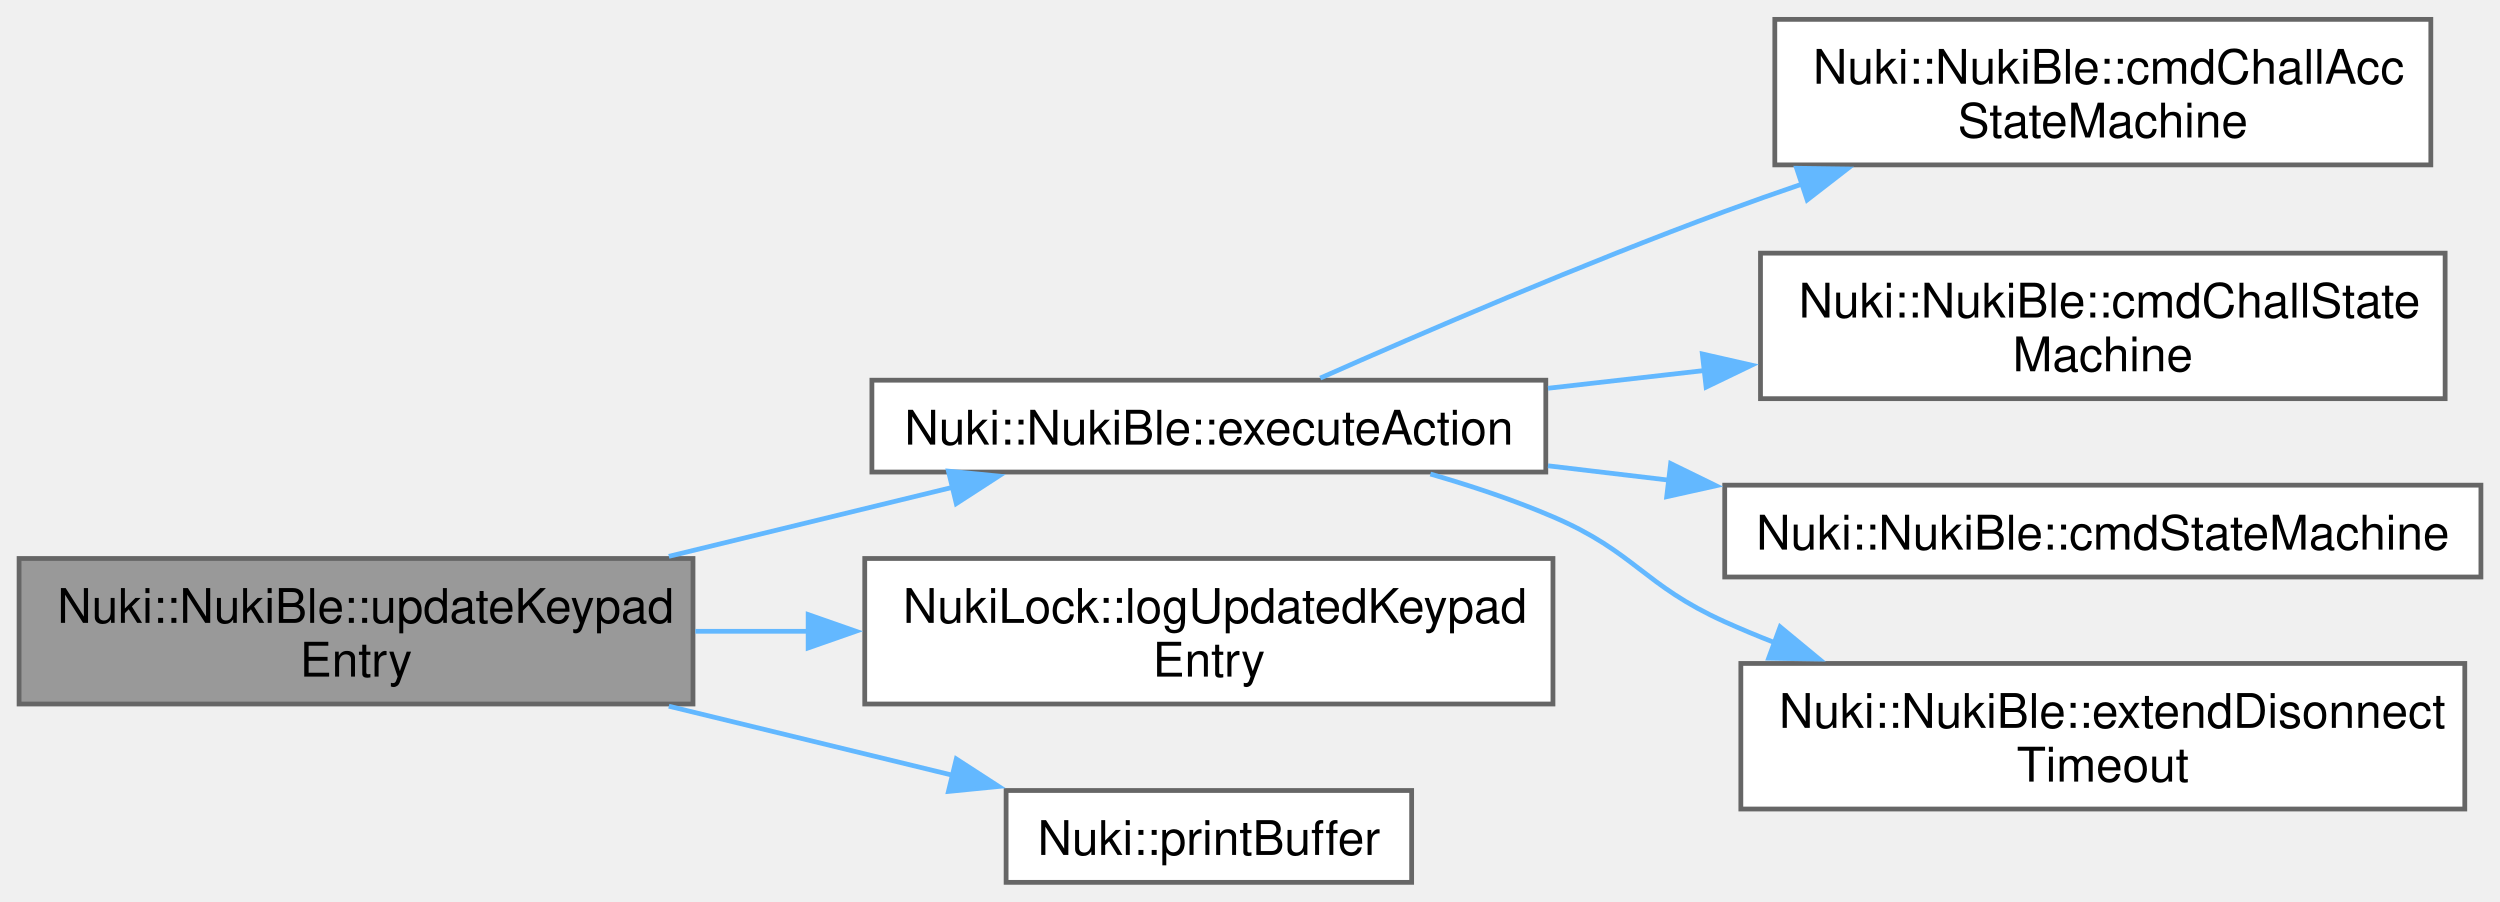
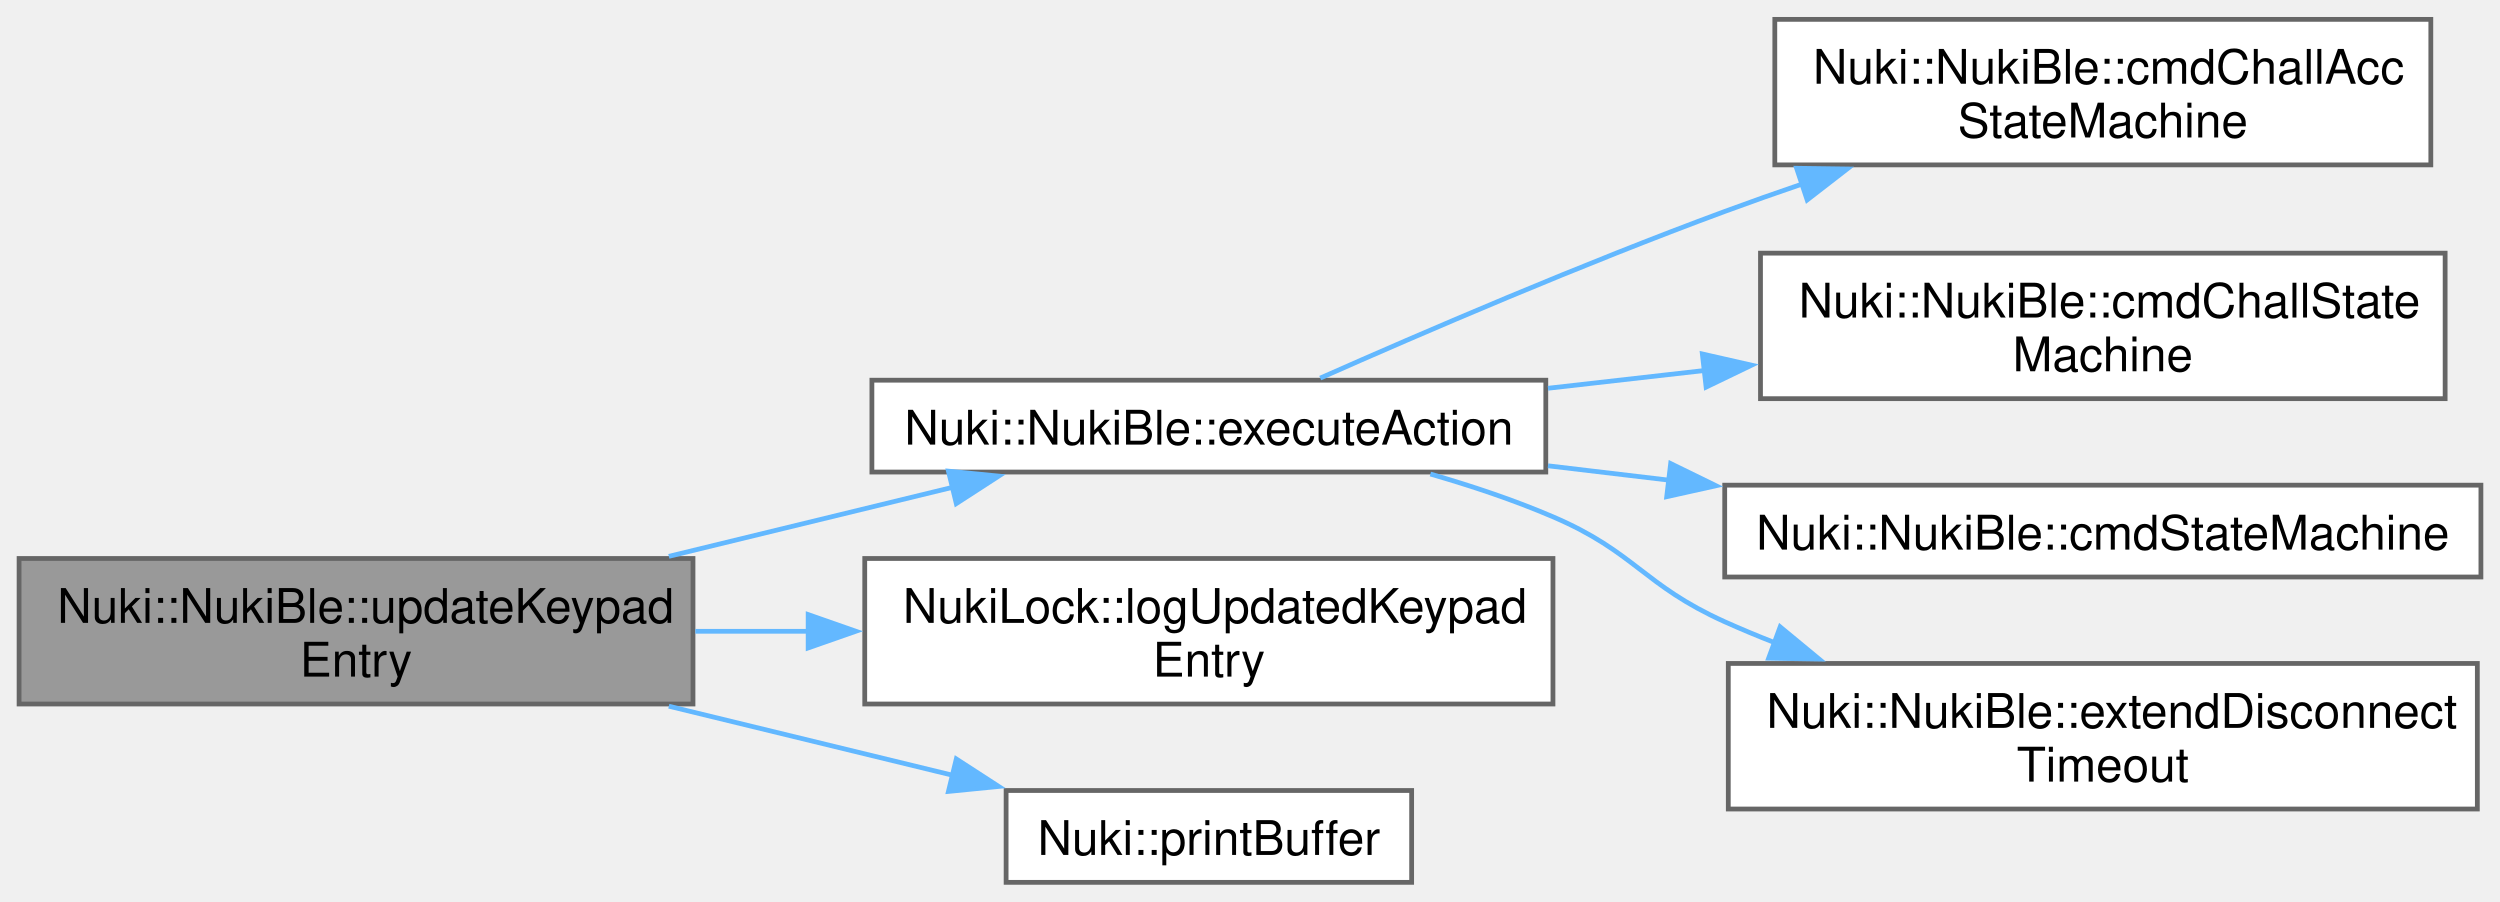
<svg xmlns="http://www.w3.org/2000/svg" xmlns:xlink="http://www.w3.org/1999/xlink" width="524pt" height="189pt" viewBox="0.00 0.00 524.00 188.88">
  <g id="graph0" class="graph" transform="scale(1 1) rotate(0) translate(4 184.88)">
    <g id="Node000001" class="node">
      <g id="a_Node000001">
        <a xlink:title="Send an updated keypad entry to the lock via BLE.">
          <polygon fill="#999999" stroke="#666666" points="141.25,-67.88 0,-67.88 0,-37.38 141.25,-37.38 141.25,-67.88" />
          <text text-anchor="start" x="8" y="-54.38" font-family="Helvetica,sans-Serif" font-size="10.00">Nuki::NukiBle::updateKeypad</text>
          <text text-anchor="middle" x="70.62" y="-43.12" font-family="Helvetica,sans-Serif" font-size="10.00">Entry</text>
        </a>
      </g>
    </g>
    <g id="Node000002" class="node">
      <g id="a_Node000002">
        <a xlink:href="class_nuki_1_1_nuki_ble.html#af1f1e299e8d97e053bba80e92ba285d6" target="_top" xlink:title=" ">
          <polygon fill="white" stroke="#666666" points="320,-105.25 178.75,-105.25 178.75,-86 320,-86 320,-105.25" />
          <text text-anchor="middle" x="249.38" y="-91.75" font-family="Helvetica,sans-Serif" font-size="10.00">Nuki::NukiBle::executeAction</text>
        </a>
      </g>
    </g>
    <g id="edge1_Node000001_Node000002" class="edge">
      <g id="a_edge1_Node000001_Node000002">
        <a xlink:title=" ">
          <path fill="none" stroke="#63b8ff" d="M136.19,-68.33C155.8,-73.1 177.1,-78.28 195.82,-82.84" />
          <polygon fill="#63b8ff" stroke="#63b8ff" points="194.79,-86.19 205.33,-85.15 196.44,-79.39 194.79,-86.19" />
        </a>
      </g>
    </g>
    <g id="Node000007" class="node">
      <g id="a_Node000007">
        <a xlink:href="namespace_nuki_lock.html#af2b794f25294d2c5505a91d16687d512" target="_top" xlink:title=" ">
          <polygon fill="white" stroke="#666666" points="321.5,-67.88 177.25,-67.88 177.25,-37.38 321.5,-37.38 321.5,-67.88" />
          <text text-anchor="start" x="185.25" y="-54.38" font-family="Helvetica,sans-Serif" font-size="10.00">NukiLock::logUpdatedKeypad</text>
          <text text-anchor="middle" x="249.38" y="-43.12" font-family="Helvetica,sans-Serif" font-size="10.00">Entry</text>
        </a>
      </g>
    </g>
    <g id="edge6_Node000001_Node000007" class="edge">
      <g id="a_edge6_Node000001_Node000007">
        <a xlink:title=" ">
          <path fill="none" stroke="#63b8ff" d="M141.74,-52.62C149.6,-52.62 157.66,-52.62 165.66,-52.62" />
          <polygon fill="#63b8ff" stroke="#63b8ff" points="165.39,-56.13 175.39,-52.63 165.39,-49.13 165.39,-56.13" />
        </a>
      </g>
    </g>
    <g id="Node000008" class="node">
      <g id="a_Node000008">
        <a xlink:href="namespace_nuki.html#a280e19d4682ca4b35d3fe64001da816a" target="_top" xlink:title=" ">
          <polygon fill="white" stroke="#666666" points="291.88,-19.25 206.88,-19.25 206.88,0 291.88,0 291.88,-19.25" />
          <text text-anchor="middle" x="249.38" y="-5.75" font-family="Helvetica,sans-Serif" font-size="10.00">Nuki::printBuffer</text>
        </a>
      </g>
    </g>
    <g id="edge7_Node000001_Node000008" class="edge">
      <g id="a_edge7_Node000001_Node000008">
        <a xlink:title=" ">
          <path fill="none" stroke="#63b8ff" d="M136.19,-36.92C155.8,-32.15 177.1,-26.97 195.82,-22.41" />
          <polygon fill="#63b8ff" stroke="#63b8ff" points="196.44,-25.86 205.33,-20.1 194.79,-19.06 196.44,-25.86" />
        </a>
      </g>
    </g>
    <g id="Node000003" class="node">
      <g id="a_Node000003">
        <a xlink:href="class_nuki_1_1_nuki_ble.html#ada0f3beebd95d35c122e25dd3f9eb886" target="_top" xlink:title=" ">
          <polygon fill="white" stroke="#666666" points="505.5,-180.88 368,-180.88 368,-150.38 505.5,-150.38 505.5,-180.88" />
          <text text-anchor="start" x="376" y="-167.38" font-family="Helvetica,sans-Serif" font-size="10.00">Nuki::NukiBle::cmdChallAcc</text>
          <text text-anchor="middle" x="436.75" y="-156.12" font-family="Helvetica,sans-Serif" font-size="10.00">StateMachine</text>
        </a>
      </g>
    </g>
    <g id="edge2_Node000002_Node000003" class="edge">
      <g id="a_edge2_Node000002_Node000003">
        <a xlink:title=" ">
          <path fill="none" stroke="#63b8ff" d="M272.72,-105.69C294.23,-115.22 327.79,-129.66 357.5,-140.62 362.8,-142.58 368.33,-144.53 373.9,-146.43" />
          <polygon fill="#63b8ff" stroke="#63b8ff" points="372.57,-149.67 383.16,-149.52 374.78,-143.03 372.57,-149.67" />
        </a>
      </g>
    </g>
    <g id="Node000004" class="node">
      <g id="a_Node000004">
        <a xlink:href="class_nuki_1_1_nuki_ble.html#a59169a9f492793762e3c6ba39b611b07" target="_top" xlink:title=" ">
          <polygon fill="white" stroke="#666666" points="508.5,-131.88 365,-131.88 365,-101.38 508.5,-101.38 508.5,-131.88" />
          <text text-anchor="start" x="373" y="-118.38" font-family="Helvetica,sans-Serif" font-size="10.00">Nuki::NukiBle::cmdChallState</text>
          <text text-anchor="middle" x="436.75" y="-107.12" font-family="Helvetica,sans-Serif" font-size="10.00">Machine</text>
        </a>
      </g>
    </g>
    <g id="edge3_Node000002_Node000004" class="edge">
      <g id="a_edge3_Node000002_Node000004">
        <a xlink:title=" ">
          <path fill="none" stroke="#63b8ff" d="M320.46,-103.56C331.19,-104.78 342.35,-106.04 353.31,-107.29" />
          <polygon fill="#63b8ff" stroke="#63b8ff" points="352.81,-110.75 363.14,-108.4 353.6,-103.8 352.81,-110.75" />
        </a>
      </g>
    </g>
    <g id="Node000005" class="node">
      <g id="a_Node000005">
        <a xlink:href="class_nuki_1_1_nuki_ble.html#ad135bb1455665decfddff67772c1d411" target="_top" xlink:title=" ">
          <polygon fill="white" stroke="#666666" points="516,-83.25 357.5,-83.25 357.5,-64 516,-64 516,-83.25" />
          <text text-anchor="middle" x="436.75" y="-69.75" font-family="Helvetica,sans-Serif" font-size="10.00">Nuki::NukiBle::cmdStateMachine</text>
        </a>
      </g>
    </g>
    <g id="edge4_Node000002_Node000005" class="edge">
      <g id="a_edge4_Node000002_Node000005">
        <a xlink:title=" ">
          <path fill="none" stroke="#63b8ff" d="M320.46,-87.31C328.8,-86.32 337.4,-85.3 345.97,-84.28" />
          <polygon fill="#63b8ff" stroke="#63b8ff" points="346.17,-87.78 355.68,-83.13 345.34,-80.83 346.17,-87.78" />
        </a>
      </g>
    </g>
    <g id="Node000006" class="node">
      <g id="a_Node000006">
-         <a xlink:href="class_nuki_1_1_nuki_ble.html#aed01f10d1ffa769f0f6fadc0d06d328e" target="_top" xlink:title=" ">
-           <polygon fill="white" stroke="#666666" points="512.62,-45.88 360.88,-45.88 360.88,-15.37 512.62,-15.37 512.62,-45.88" />
-           <text text-anchor="start" x="368.88" y="-32.38" font-family="Helvetica,sans-Serif" font-size="10.00">Nuki::NukiBle::extendDisonnect</text>
+         <a xlink:href="class_nuki_1_1_nuki_ble.html#a6e8fca90c04249660dce6cb993eb4495" target="_top" xlink:title=" ">
+           <polygon fill="white" stroke="#666666" points="515.25,-45.88 358.25,-45.88 358.25,-15.37 515.25,-15.37 515.25,-45.88" />
+           <text text-anchor="start" x="366.25" y="-32.38" font-family="Helvetica,sans-Serif" font-size="10.00">Nuki::NukiBle::extendDisconnect</text>
          <text text-anchor="middle" x="436.75" y="-21.12" font-family="Helvetica,sans-Serif" font-size="10.00">Timeout</text>
        </a>
      </g>
    </g>
    <g id="edge5_Node000002_Node000006" class="edge">
      <g id="a_edge5_Node000002_Node000006">
        <a xlink:title=" ">
          <path fill="none" stroke="#63b8ff" d="M295.81,-85.58C304.49,-83.08 313.39,-80.1 321.5,-76.62 338.74,-69.24 340.4,-62.32 357.5,-54.62 360.87,-53.11 364.36,-51.65 367.92,-50.26" />
          <polygon fill="#63b8ff" stroke="#63b8ff" points="369.12,-53.55 377.29,-46.8 366.7,-46.98 369.12,-53.55" />
        </a>
      </g>
    </g>
  </g>
</svg>
